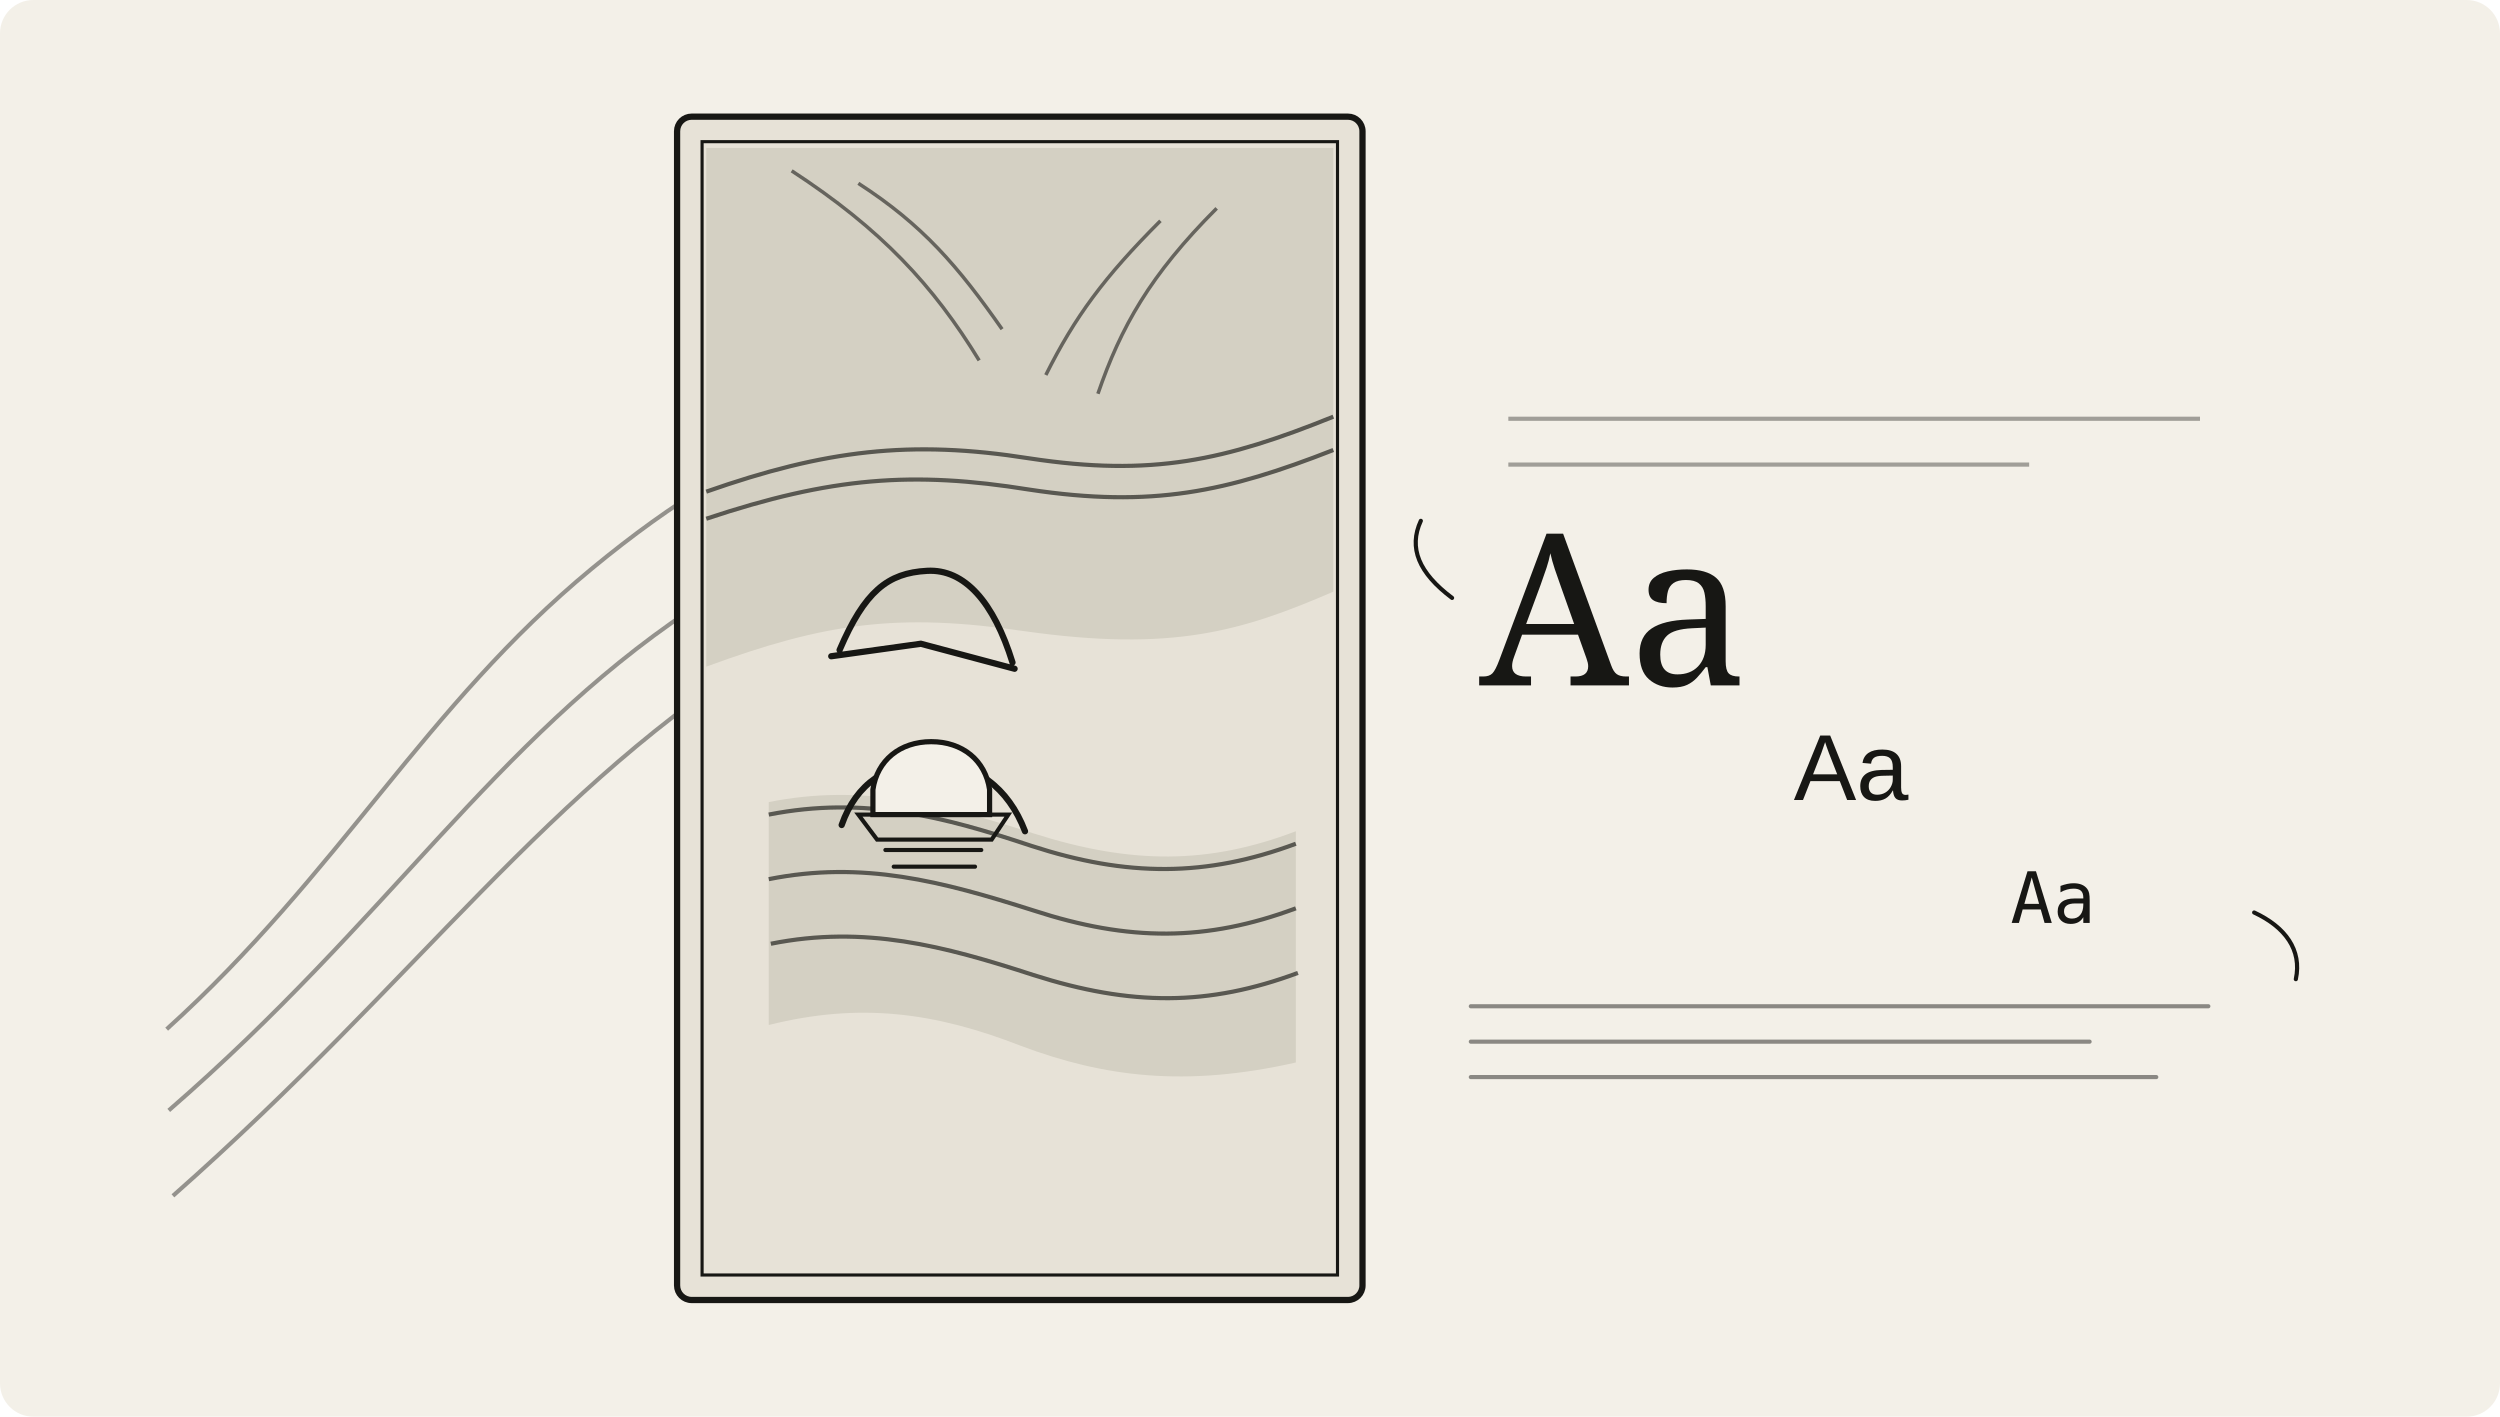
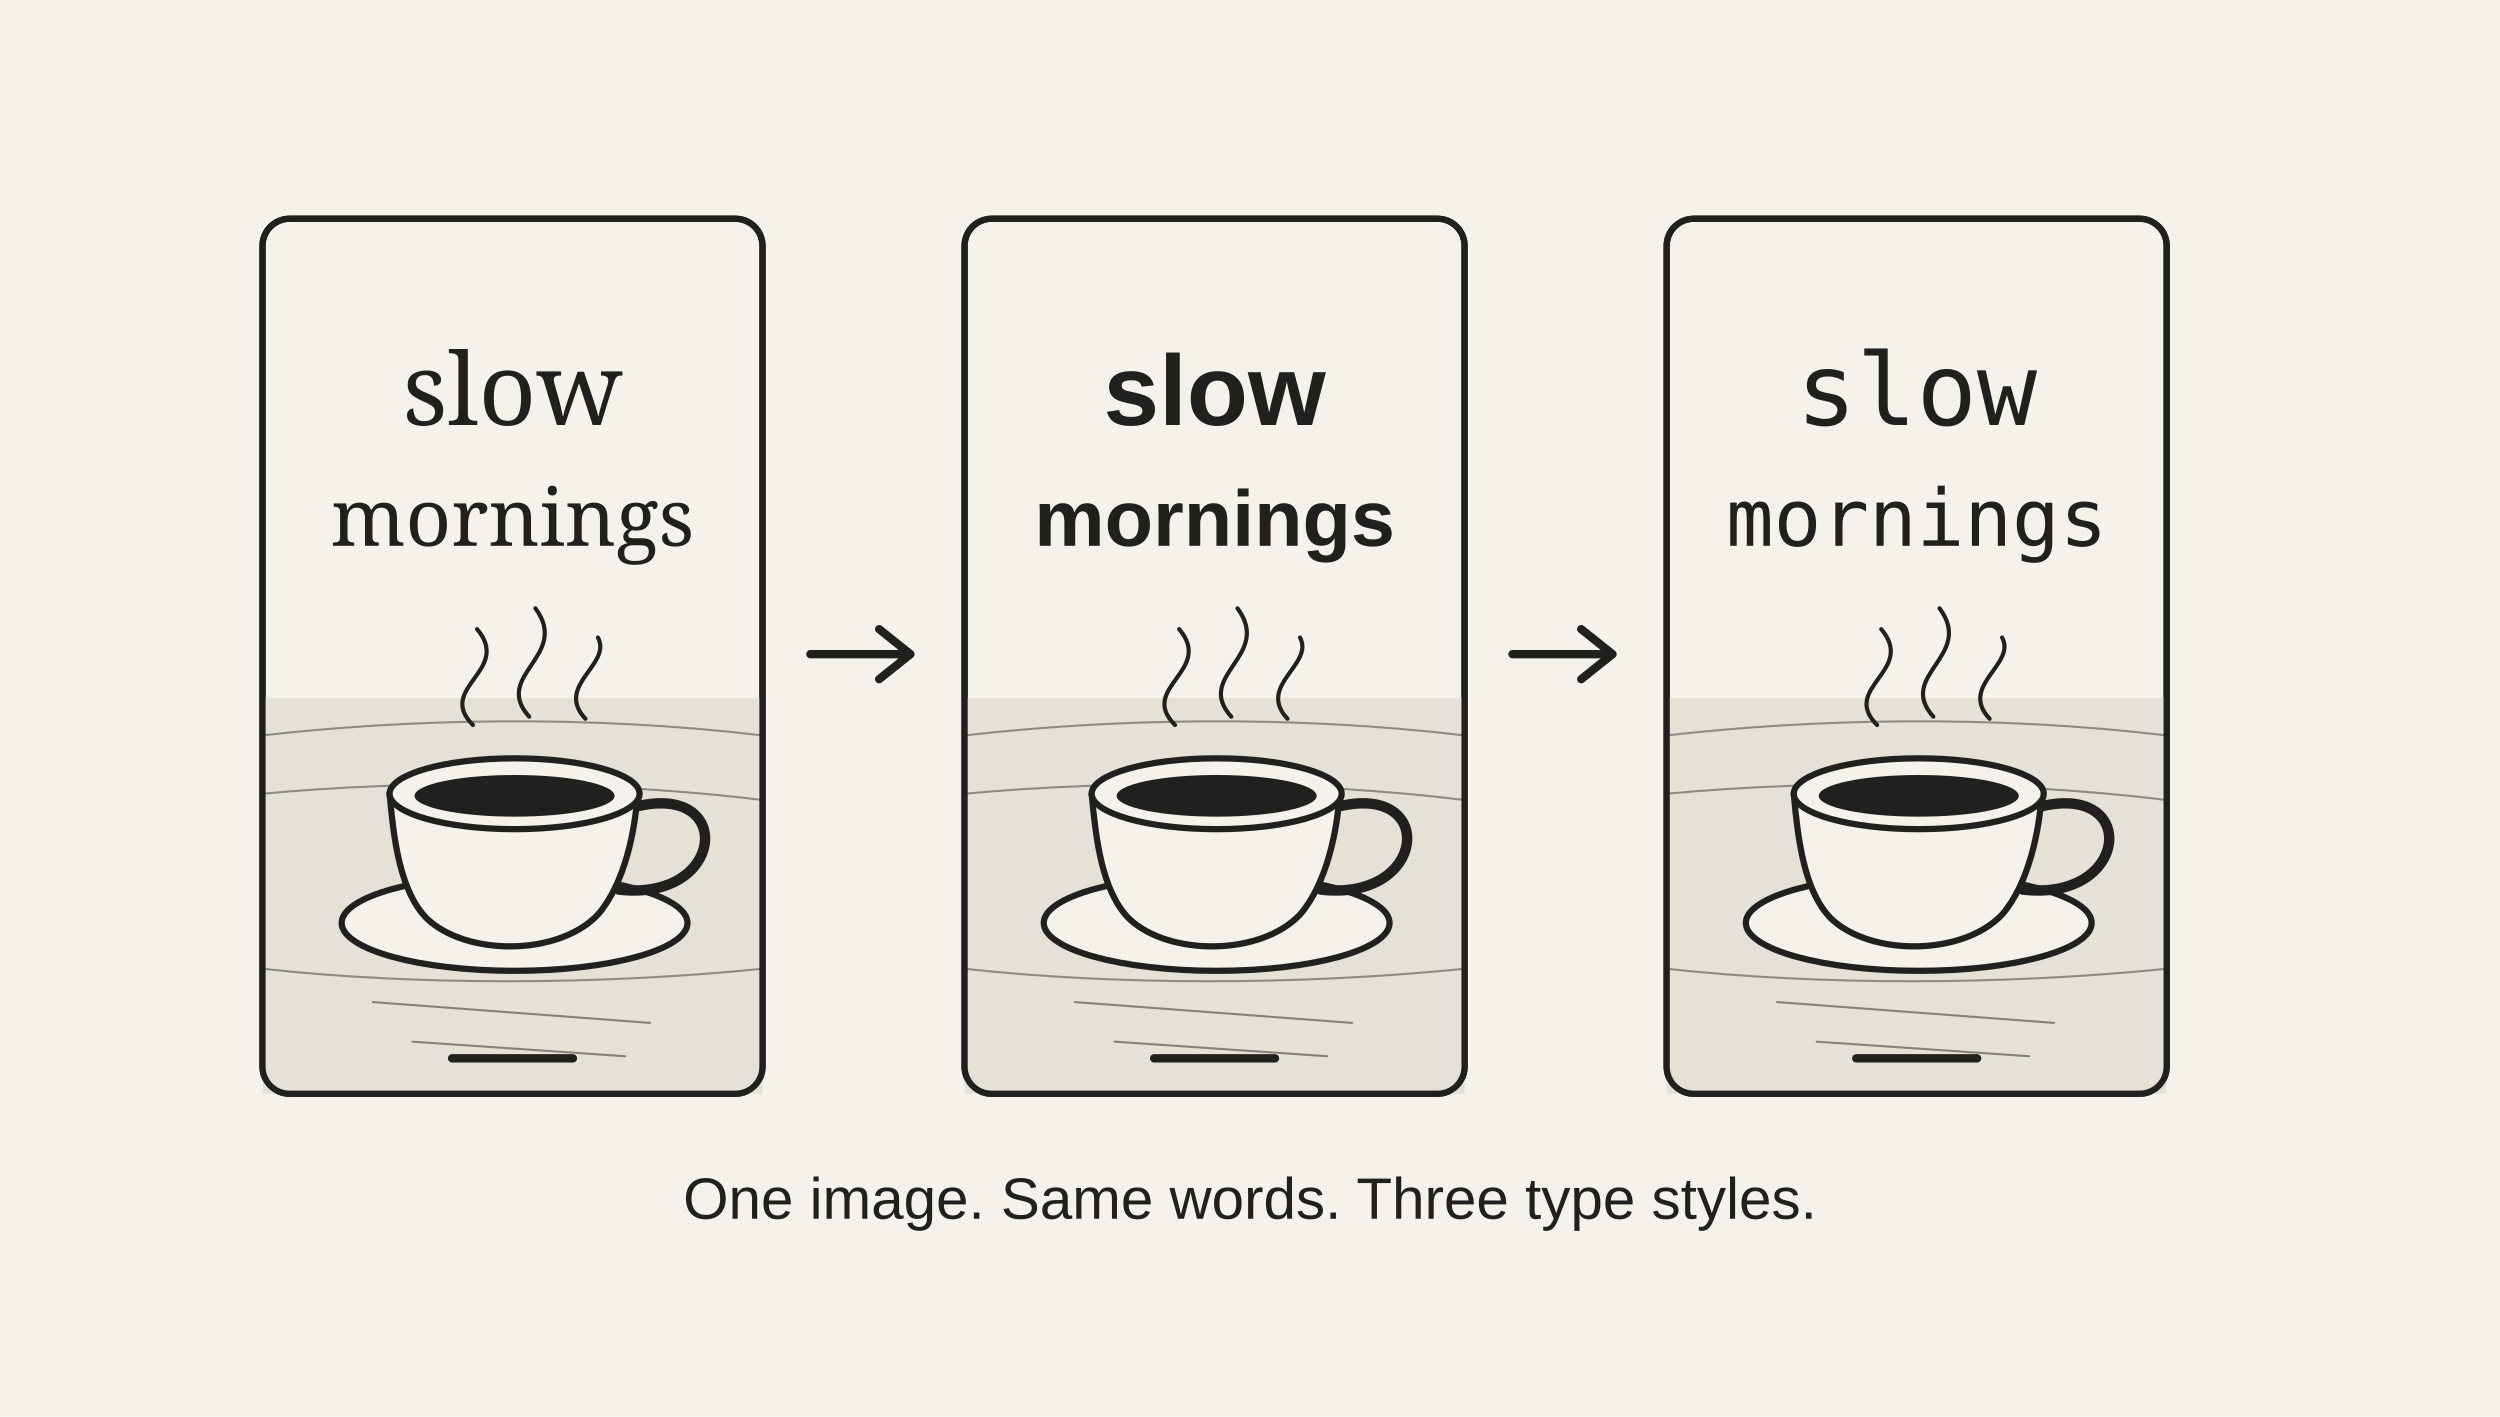
<svg xmlns="http://www.w3.org/2000/svg" viewBox="0 0 1200 680" fill="none">
-   <rect width="1200" height="680" rx="16" fill="#F3F0E8" />
-   <path d="M80 494c83-75 124-155 204-221s136-81 238-91M81 533c106-92 155-176 250-240s133-80 222-89M83 574c120-106 178-195 289-264s135-76 217-82" stroke="#171714" stroke-width="2" opacity=".43" />
-   <rect x="325" y="56" width="329" height="568" rx="7" fill="#E7E2D7" stroke="#171714" stroke-width="3" />
-   <path d="M337 68h305v544H337z" stroke="#171714" stroke-width="1.5" />
-   <path d="M339 71h301v213c-44 19-77 29-148 19-61-9-96-4-153 17V71Z" fill="#D4D0C3" />
-   <path d="M339 236c57-20 98-25 155-16 59 9 94 1 146-20M339 249c60-20 99-23 155-14 59 9 95 1 146-19" stroke="#171714" stroke-width="2" opacity=".65" />
-   <path d="M380 82c43 28 68 55 90 91m-58-85c31 20 48 40 69 70m76-52c-27 27-41 46-55 74m82-80c-32 32-46 57-57 89" stroke="#171714" stroke-width="1.7" opacity=".58" />
-   <path d="M369 385c45-9 83 1 127 15 47 15 84 15 126-1v111c-53 12-92 7-132-8-41-16-77-21-121-10V385Z" fill="#D4D0C3" />
-   <path d="M369 391c46-9 84 1 126 15 46 15 84 15 127-1m-253 17c45-9 83 1 127 15 46 15 83 15 126-1m-252 17c45-9 83 1 126 15 47 15 84 15 127-1" stroke="#171714" stroke-width="2" opacity=".65" />
-   <path d="M403 312c12-28 23-37 42-38 18-1 32 15 41 44m-87-3 43-6 45 12m-83 75c7-20 22-30 43-30 21 0 37 12 45 33" stroke="#171714" stroke-width="3" stroke-linecap="round" />
-   <path d="M419 379c2-14 13-23 28-23 15 0 26 9 28 23v12h-56v-12Z" fill="#F3F0E8" stroke="#171714" stroke-width="2.5" />
-   <path d="M412 391h72l-8 12h-55l-9-12Zm13 17h46m-42 8h39" stroke="#171714" stroke-width="2" stroke-linecap="round" />
-   <path d="M724 201h332M724 223h250" stroke="#171714" stroke-width="2" opacity=".38" />
-   <text x="710" y="329" fill="#171714" font-family="Georgia,serif" font-size="102">Aa</text>
-   <text x="861" y="384" fill="#171714" font-family="Arial,sans-serif" font-size="45">Aa</text>
-   <text x="965" y="443" fill="#171714" font-family="monospace" font-size="34">Aa</text>
-   <path d="M706 483h354m-354 17h297m-297 17h329" stroke="#171714" stroke-width="2" stroke-linecap="round" opacity=".48" />
-   <path d="M697 287c-16-12-21-24-15-37m400 188c15 7 23 18 20 32" stroke="#171714" stroke-width="2" stroke-linecap="round" />
+   <defs>
+     <g id="coffee">
+       <path d="M0 230h240v190H0z" fill="#e6e1d7" stroke="none" />
+       <path d="M0 248c70-8 156-10 240 0M0 276c74-7 167-6 240 3M0 360c72 8 161 8 240 0" stroke-width="1" opacity=".45" />
+       <ellipse cx="121" cy="338" rx="83" ry="23" fill="#f5f2eb" />
+       <path d="M61 276c2 22 5 47 18 60 19 18 63 18 82-2 13-15 18-41 19-58" fill="#f5f2eb" />
+       <path d="M180 282c47-11 42 46-9 40" stroke-width="5" />
+       <ellipse cx="121" cy="276" rx="60" ry="17" fill="#f5f2eb" />
+       <ellipse cx="121" cy="277" rx="48" ry="10" fill="#20201e" stroke="none" />
+       <path d="M101 243c-18-18 19-26 2-46m25 42c-18-20 20-29 3-52m24 53c-15-16 13-26 6-39" stroke-width="2" />
+       <path d="M53 376l133 10m-114 9 102 7" stroke-width="1" opacity=".5" />
+     </g>
+   </defs>
+   <rect width="1200" height="680" fill="#f5f2eb" />
+   <g stroke="#20201e" stroke-width="3" stroke-linecap="round" stroke-linejoin="round">
+     <g transform="translate(126 105)">
+       <rect width="240" height="420" rx="13" fill="#f5f2eb" />
+       <use href="#coffee" />
+       <text x="120" y="99" fill="#20201e" stroke="none" font-family="Georgia, serif" font-size="48" text-anchor="middle">slow</text>
+       <text x="120" y="157" fill="#20201e" stroke="none" font-family="Georgia, serif" font-size="38" text-anchor="middle">mornings</text>
+       <rect width="240" height="420" rx="13" />
+       <path d="M91 403h58" stroke-width="4" />
+     </g>
+     <g transform="translate(463 105)">
+       <rect width="240" height="420" rx="13" fill="#f5f2eb" />
+       <use href="#coffee" />
+       <text x="120" y="99" fill="#20201e" stroke="none" font-family="Arial, sans-serif" font-size="48" font-weight="700" text-anchor="middle">slow</text>
+       <text x="120" y="157" fill="#20201e" stroke="none" font-family="Arial, sans-serif" font-size="38" font-weight="700" text-anchor="middle">mornings</text>
+       <rect width="240" height="420" rx="13" />
+       <path d="M91 403h58" stroke-width="4" />
+     </g>
+     <g transform="translate(800 105)">
+       <rect width="240" height="420" rx="13" fill="#f5f2eb" />
+       <use href="#coffee" />
+       <text x="120" y="99" fill="#20201e" stroke="none" font-family="monospace" font-size="48" text-anchor="middle">slow</text>
+       <text x="120" y="157" fill="#20201e" stroke="none" font-family="monospace" font-size="38" text-anchor="middle">mornings</text>
+       <rect width="240" height="420" rx="13" />
+       <path d="M91 403h58" stroke-width="4" />
+     </g>
+     <path d="M389 314h48m-15-12 15 12-15 12" stroke-width="4" />
+     <path d="M726 314h48m-15-12 15 12-15 12" stroke-width="4" />
+     <text x="600" y="585" fill="#20201e" stroke="none" font-family="Arial, sans-serif" font-size="28" text-anchor="middle">One image. Same words. Three type styles.</text>
+   </g>
</svg>
